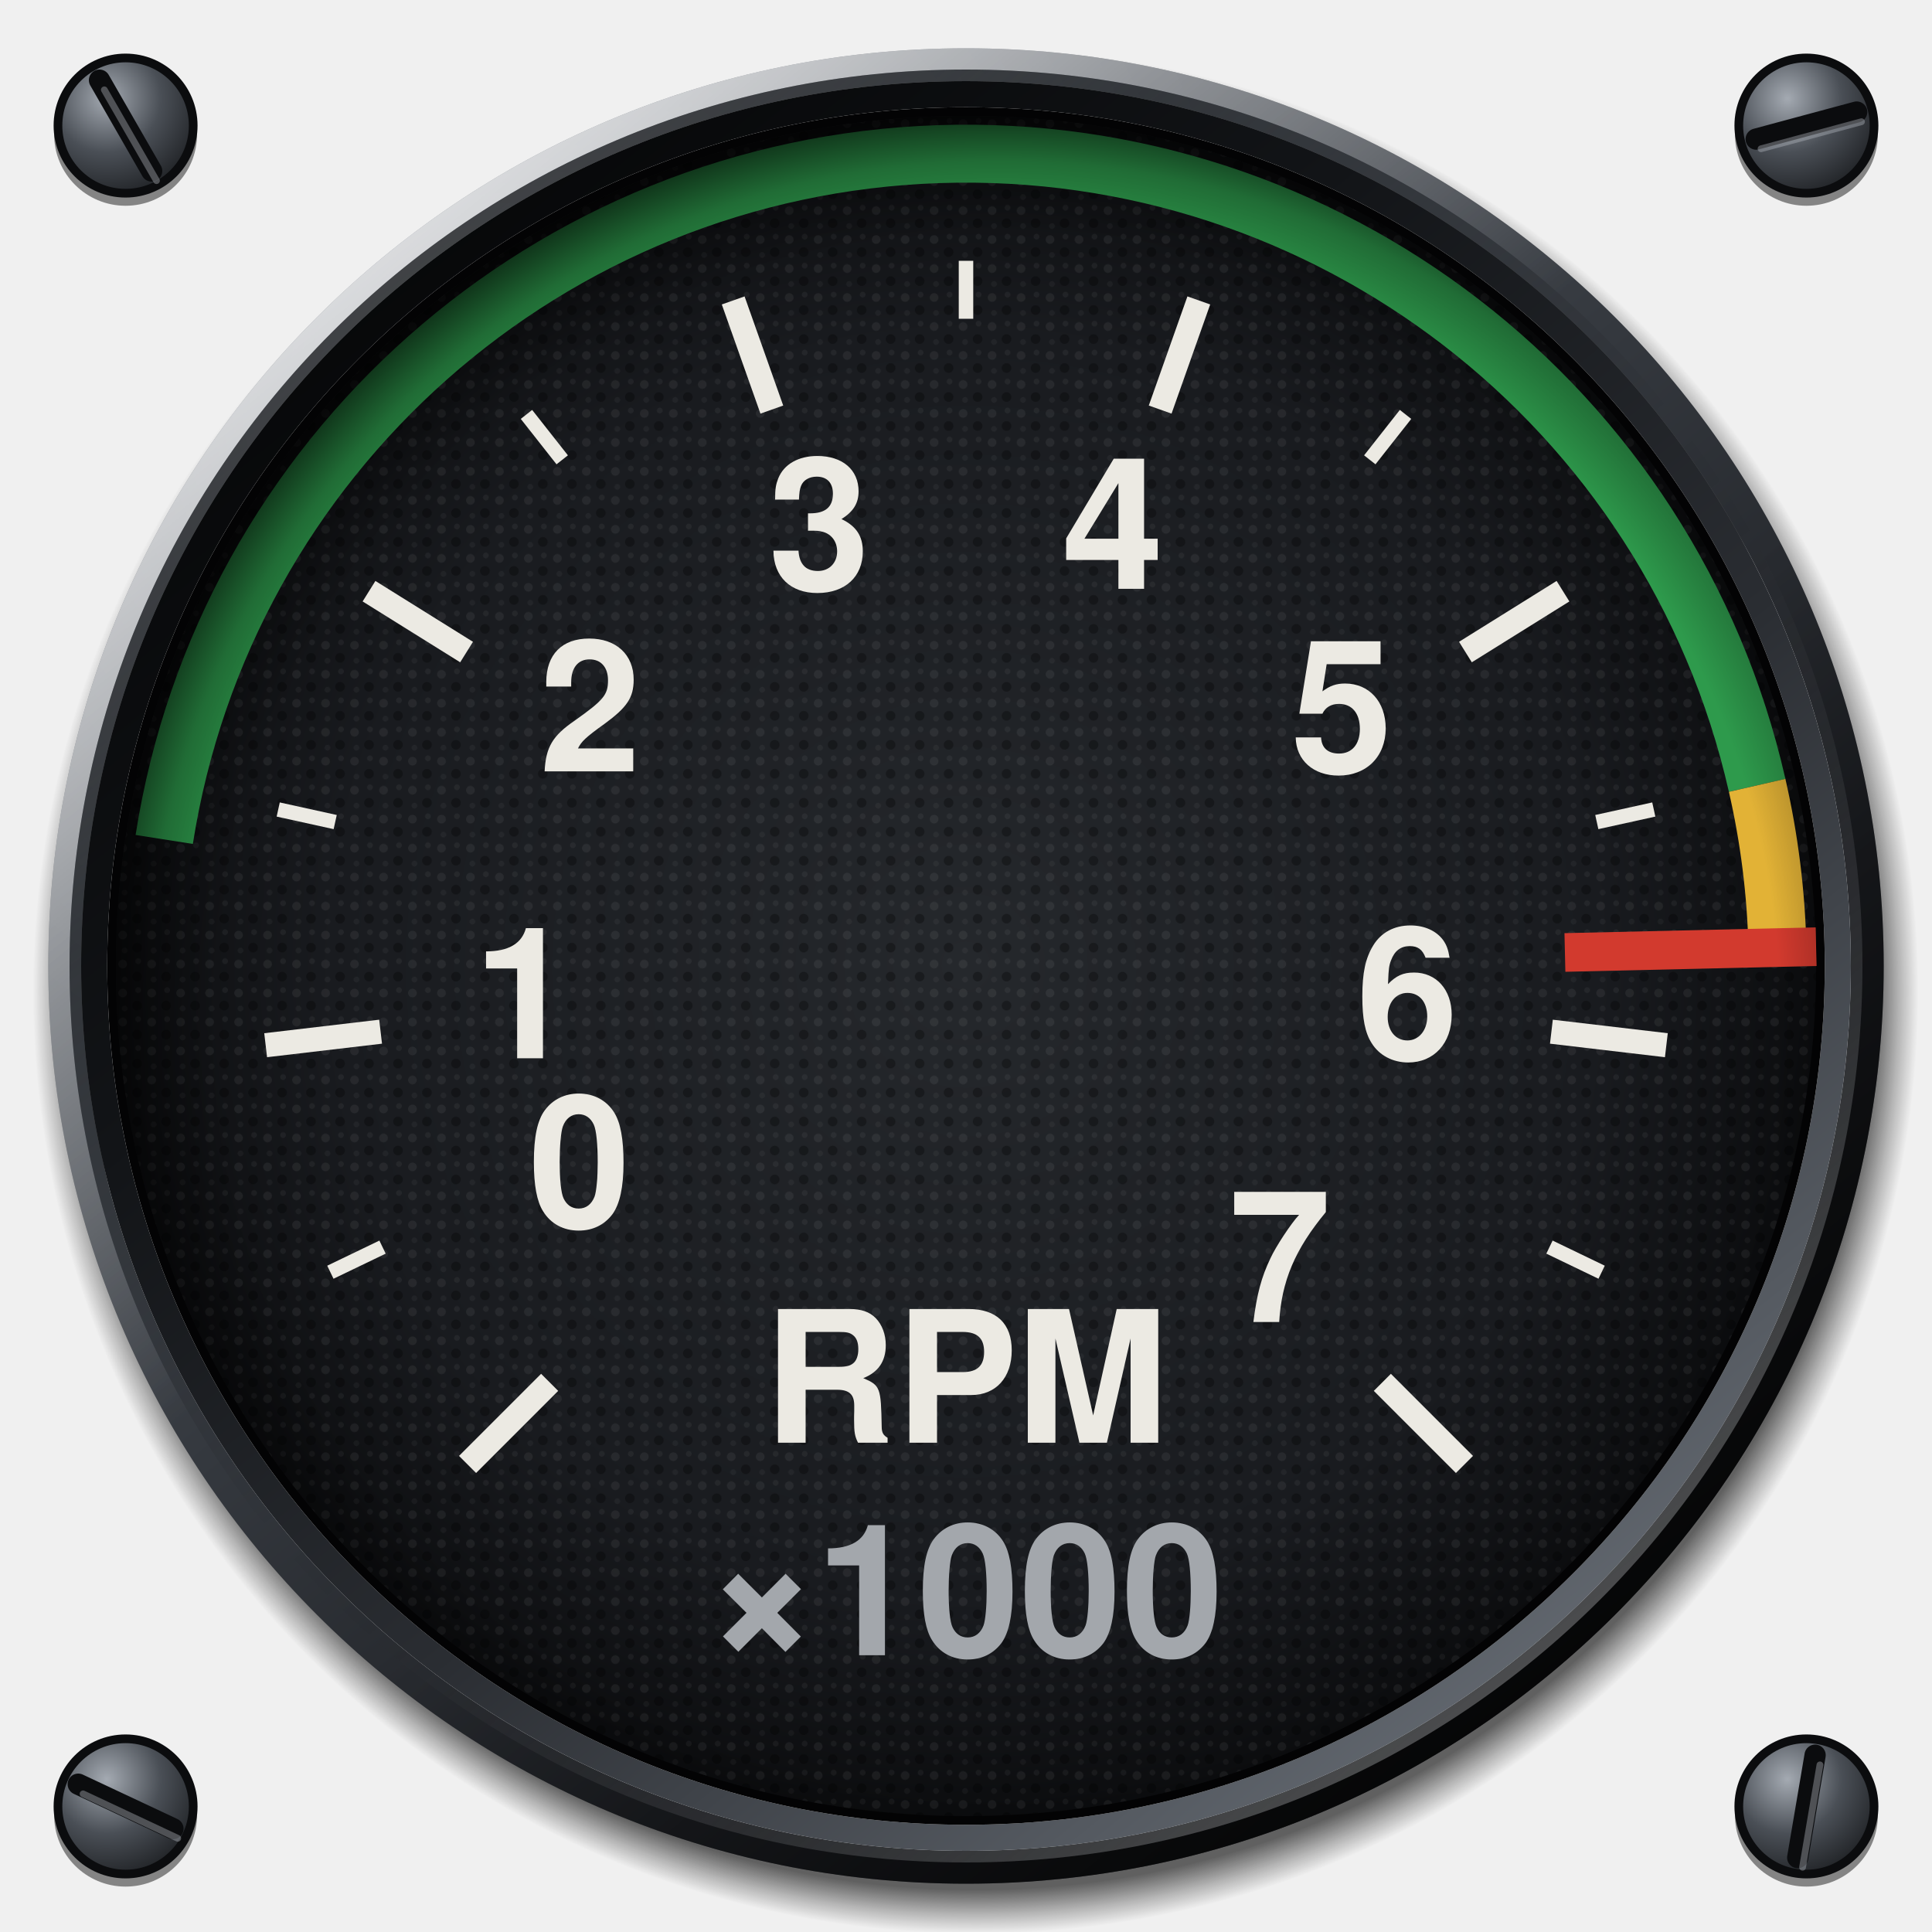
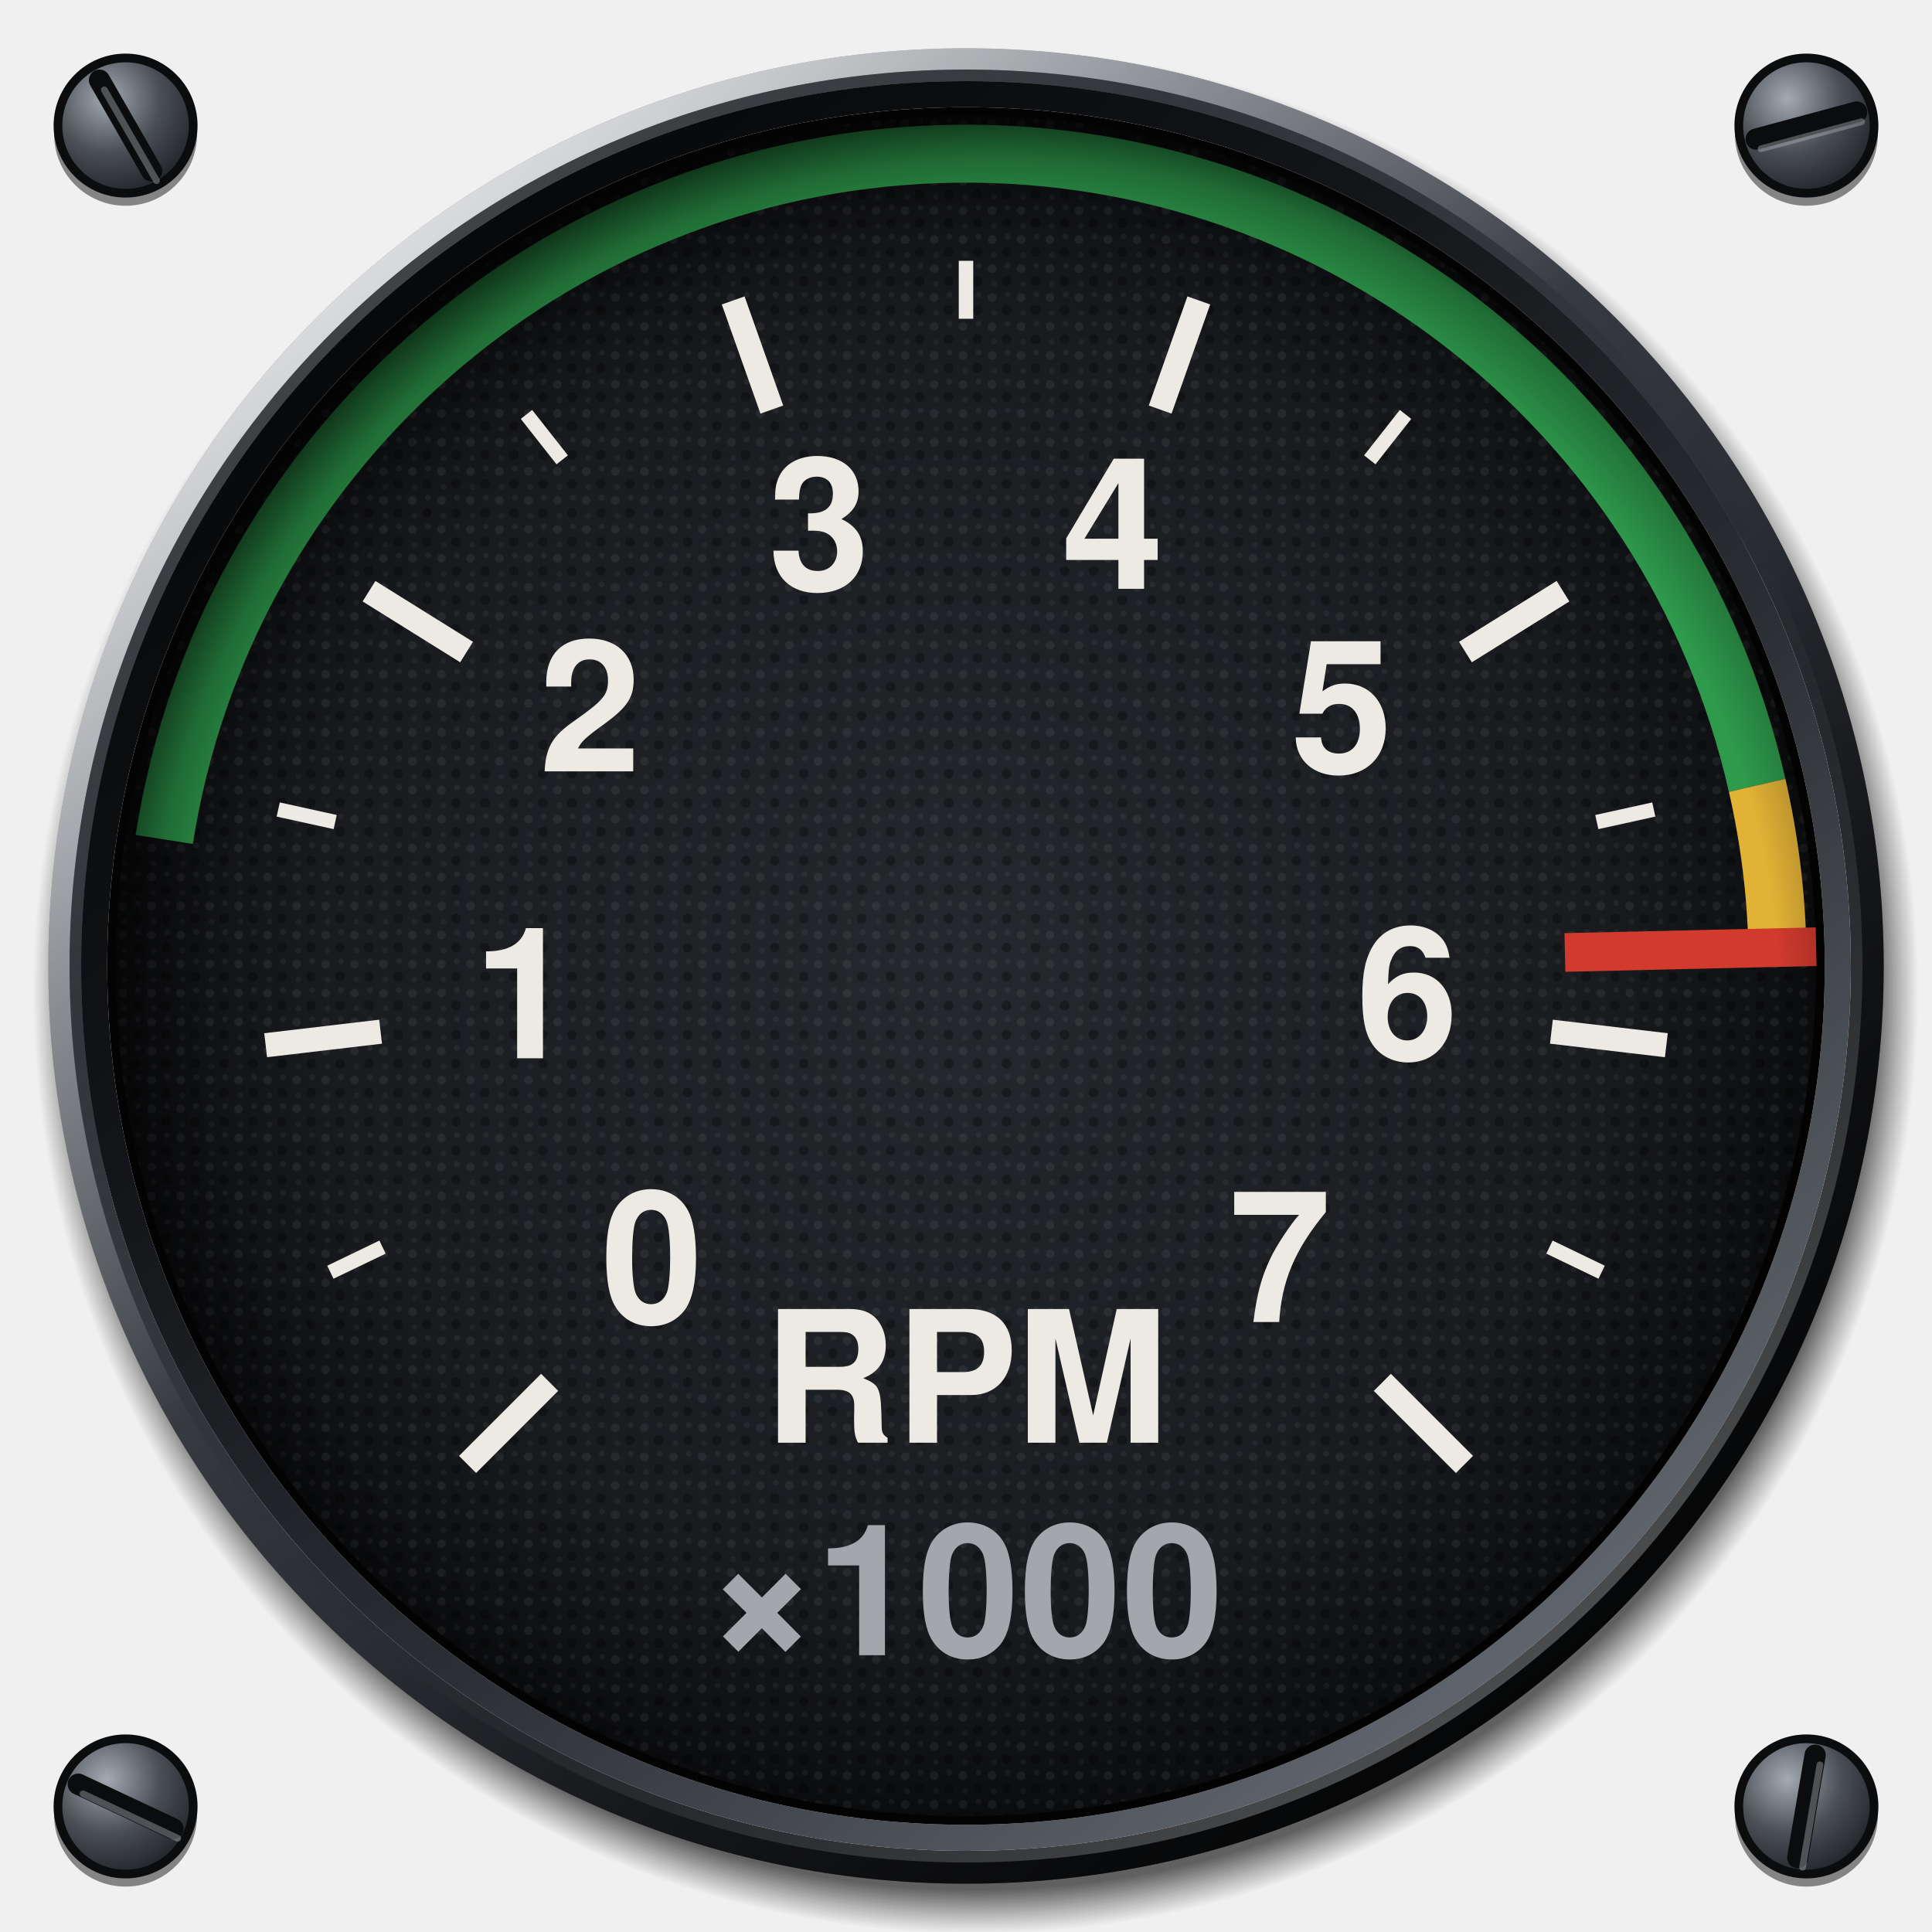
<svg xmlns="http://www.w3.org/2000/svg" viewBox="0 0 200 200" width="200" height="200">
  <defs>
    <radialGradient id="screw" cx="0.36" cy="0.3" r="0.8">
      <stop offset="0" stop-color="#A4AAB2" />
      <stop offset="0.5" stop-color="#4A4F56" />
      <stop offset="1" stop-color="#1A1C1F" />
    </radialGradient>
    <radialGradient id="cast" gradientUnits="userSpaceOnUse" cx="101" cy="102.6" r="97.6">
      <stop offset="0.953" stop-color="#000" stop-opacity="0.6" />
      <stop offset="0.98" stop-color="#000" stop-opacity="0.24" />
      <stop offset="1" stop-color="#000" stop-opacity="0" />
    </radialGradient>
    <linearGradient id="bezel" x1="0.14" y1="0.06" x2="0.86" y2="0.96">
      <stop offset="0" stop-color="#7C828B" />
      <stop offset="0.22" stop-color="#4C5158" />
      <stop offset="0.45" stop-color="#34383E" />
      <stop offset="0.72" stop-color="#1C1E22" />
      <stop offset="1" stop-color="#0B0C0E" />
    </linearGradient>
    <radialGradient id="sheen" gradientUnits="userSpaceOnUse" cx="52" cy="40" r="78">
      <stop offset="0" stop-color="#FFFFFF" stop-opacity="0.22" />
      <stop offset="0.5" stop-color="#FFFFFF" stop-opacity="0.07" />
      <stop offset="1" stop-color="#FFFFFF" stop-opacity="0" />
    </radialGradient>
    <linearGradient id="chamfer" x1="0.15" y1="0.08" x2="0.85" y2="0.94">
      <stop offset="0" stop-color="#FFFFFF" stop-opacity="0.75" />
      <stop offset="0.42" stop-color="#FFFFFF" stop-opacity="0" />
      <stop offset="0.58" stop-color="#000" stop-opacity="0" />
      <stop offset="1" stop-color="#000" stop-opacity="0.7" />
    </linearGradient>
    <linearGradient id="lip" x1="0.86" y1="0.96" x2="0.14" y2="0.06">
      <stop offset="0" stop-color="#6A7078" />
      <stop offset="0.4" stop-color="#2A2D32" />
      <stop offset="0.7" stop-color="#121417" />
      <stop offset="1" stop-color="#050607" />
    </linearGradient>
    <linearGradient id="lipedge" x1="0.14" y1="0.06" x2="0.86" y2="0.96">
      <stop offset="0" stop-color="#000" stop-opacity="0.6" />
      <stop offset="0.5" stop-color="#000" stop-opacity="0" />
      <stop offset="1" stop-color="#FFFFFF" stop-opacity="0.35" />
    </linearGradient>
    <radialGradient id="dial" cx="0.5" cy="0.5" r="0.5">
      <stop offset="0" stop-color="#25282C" />
      <stop offset="0.75" stop-color="#191B1F" />
      <stop offset="1" stop-color="#0C0D0F" />
    </radialGradient>
    <pattern id="grain" patternUnits="userSpaceOnUse" width="3" height="3">
      <circle cx="0.7" cy="0.8" r="0.45" fill="#FFFFFF" fill-opacity="0.06" />
      <circle cx="2.2" cy="2.1" r="0.5" fill="#000" fill-opacity="0.3" />
      <circle cx="2.3" cy="0.5" r="0.3" fill="#FFFFFF" fill-opacity="0.05" />
      <circle cx="0.9" cy="2.4" r="0.3" fill="#FFFFFF" fill-opacity="0.04" />
    </pattern>
    <radialGradient id="recess" gradientUnits="userSpaceOnUse" cx="103.4" cy="105" r="94">
      <stop offset="0.86" stop-color="#000" stop-opacity="0" />
      <stop offset="0.94" stop-color="#000" stop-opacity="0.3" />
      <stop offset="1" stop-color="#000" stop-opacity="0.72" />
    </radialGradient>
  </defs>
  <circle cx="13" cy="13.9" r="7.4" fill="#000" fill-opacity="0.45" />
  <circle cx="13" cy="13" r="7" fill="url(#screw)" stroke="#0B0C0E" stroke-width="0.9" />
  <line x1="10.3" y1="8.3" x2="15.7" y2="17.7" stroke="#0B0C0E" stroke-width="2.2" stroke-linecap="round" />
  <line x1="10.8" y1="9.3" x2="16.2" y2="18.7" stroke="#B4BAC2" stroke-opacity="0.4" stroke-width="0.7" stroke-linecap="round" />
  <circle cx="187" cy="13.9" r="7.4" fill="#000" fill-opacity="0.45" />
  <circle cx="187" cy="13" r="7" fill="url(#screw)" stroke="#0B0C0E" stroke-width="0.9" />
  <line x1="181.8" y1="14.4" x2="192.2" y2="11.6" stroke="#0B0C0E" stroke-width="2.2" stroke-linecap="round" />
  <line x1="182.3" y1="15.4" x2="192.7" y2="12.6" stroke="#B4BAC2" stroke-opacity="0.4" stroke-width="0.7" stroke-linecap="round" />
  <circle cx="13" cy="187.9" r="7.4" fill="#000" fill-opacity="0.45" />
  <circle cx="13" cy="187" r="7" fill="url(#screw)" stroke="#0B0C0E" stroke-width="0.9" />
  <line x1="8.1" y1="184.7" x2="17.9" y2="189.3" stroke="#0B0C0E" stroke-width="2.2" stroke-linecap="round" />
  <line x1="8.6" y1="185.7" x2="18.4" y2="190.3" stroke="#B4BAC2" stroke-opacity="0.4" stroke-width="0.7" stroke-linecap="round" />
  <circle cx="187" cy="187.9" r="7.4" fill="#000" fill-opacity="0.45" />
  <circle cx="187" cy="187" r="7" fill="url(#screw)" stroke="#0B0C0E" stroke-width="0.9" />
  <line x1="187.9" y1="181.7" x2="186.1" y2="192.3" stroke="#0B0C0E" stroke-width="2.2" stroke-linecap="round" />
  <line x1="188.4" y1="182.7" x2="186.6" y2="193.3" stroke="#B4BAC2" stroke-opacity="0.4" stroke-width="0.7" stroke-linecap="round" />
  <path d="M3.4 102.6a97.6 97.6 0 1 0 195.2 0a97.6 97.6 0 1 0 -195.2 0ZM9 102.6a92 92 0 1 1 184 0a92 92 0 1 1 -184 0Z" fill="url(#cast)" fill-rule="evenodd" />
  <path d="M5 100a95 95 0 1 0 190 0a95 95 0 1 0 -190 0ZM8.4 100a91.6 91.6 0 1 1 183.2 0a91.6 91.6 0 1 1 -183.2 0Z" fill="url(#bezel)" fill-rule="evenodd" />
  <path d="M5 100a95 95 0 1 0 190 0a95 95 0 1 0 -190 0ZM8.4 100a91.6 91.6 0 1 1 183.2 0a91.6 91.6 0 1 1 -183.2 0Z" fill="url(#sheen)" fill-rule="evenodd" />
  <circle cx="100" cy="100" r="93.9" fill="none" stroke="url(#chamfer)" stroke-width="2.2" />
  <circle cx="100" cy="100" r="92.2" fill="none" stroke="url(#lipedge)" stroke-width="1.2" />
  <path d="M8.4 100a91.6 91.6 0 1 0 183.2 0a91.6 91.6 0 1 0 -183.2 0ZM11.1 100a88.9 88.9 0 1 1 177.8 0a88.9 88.9 0 1 1 -177.8 0Z" fill="url(#lip)" fill-rule="evenodd" />
  <path d="M11.1 100a88.9 88.9 0 1 0 177.8 0a88.9 88.9 0 1 0 -177.8 0ZM12.5 100a87.5 87.5 0 1 1 175 0a87.5 87.5 0 1 1 -175 0Z" fill="#030304" fill-rule="evenodd" />
  <circle cx="100" cy="100" r="88" fill="url(#dial)" />
  <circle cx="100" cy="100" r="88" fill="url(#grain)" />
  <path d="M17 86.9A84 84 0 0 1 181.9 81.3" fill="none" stroke="#2E9A4C" stroke-width="6" />
  <path d="M181.9 81.3A84 84 0 0 1 184 98.1" fill="none" stroke="#E2B236" stroke-width="6" />
  <line x1="48.4" y1="151.6" x2="56.9" y2="143.1" stroke="#ECEAE3" stroke-width="2.5" stroke-linecap="butt" />
  <line x1="34.2" y1="131.7" x2="39.6" y2="129.1" stroke="#ECEAE3" stroke-width="1.5" stroke-linecap="butt" />
  <line x1="27.5" y1="108.2" x2="39.4" y2="106.8" stroke="#ECEAE3" stroke-width="2.5" stroke-linecap="butt" />
  <line x1="28.8" y1="83.8" x2="34.7" y2="85.1" stroke="#ECEAE3" stroke-width="1.5" stroke-linecap="butt" />
  <line x1="38.2" y1="61.2" x2="48.3" y2="67.5" stroke="#ECEAE3" stroke-width="2.5" stroke-linecap="butt" />
  <line x1="54.5" y1="42.9" x2="58.2" y2="47.6" stroke="#ECEAE3" stroke-width="1.5" stroke-linecap="butt" />
  <line x1="75.9" y1="31.1" x2="79.9" y2="42.4" stroke="#ECEAE3" stroke-width="2.5" stroke-linecap="butt" />
  <line x1="100" y1="27" x2="100" y2="33" stroke="#ECEAE3" stroke-width="1.5" stroke-linecap="butt" />
  <line x1="124.1" y1="31.1" x2="120.1" y2="42.4" stroke="#ECEAE3" stroke-width="2.5" stroke-linecap="butt" />
  <line x1="145.5" y1="42.9" x2="141.8" y2="47.6" stroke="#ECEAE3" stroke-width="1.5" stroke-linecap="butt" />
  <line x1="161.8" y1="61.2" x2="151.7" y2="67.5" stroke="#ECEAE3" stroke-width="2.5" stroke-linecap="butt" />
  <line x1="171.2" y1="83.8" x2="165.3" y2="85.1" stroke="#ECEAE3" stroke-width="1.5" stroke-linecap="butt" />
  <line x1="172.5" y1="108.2" x2="160.6" y2="106.8" stroke="#ECEAE3" stroke-width="2.5" stroke-linecap="butt" />
  <line x1="165.8" y1="131.7" x2="160.4" y2="129.1" stroke="#ECEAE3" stroke-width="1.5" stroke-linecap="butt" />
  <line x1="151.6" y1="151.6" x2="143.1" y2="143.1" stroke="#ECEAE3" stroke-width="2.5" stroke-linecap="butt" />
  <line x1="162" y1="98.6" x2="188" y2="98" stroke="#D23A2E" stroke-width="4" stroke-linecap="butt" />
-   <text x="60.0" y="122.6" font-size="19" font-family="Helvetica, Arial, sans-serif" font-weight="bold" fill="#ECEAE3" text-anchor="middle" dominant-baseline="central">0</text>
+   <text x="67.5" y="132.5" font-size="19" font-family="Helvetica, Arial, sans-serif" font-weight="bold" fill="#ECEAE3" text-anchor="middle" dominant-baseline="central">0</text>
  <text x="54.3" y="105.2" font-size="19" font-family="Helvetica, Arial, sans-serif" font-weight="bold" fill="#ECEAE3" text-anchor="middle" dominant-baseline="central">1</text>
  <text x="61.1" y="75.5" font-size="19" font-family="Helvetica, Arial, sans-serif" font-weight="bold" fill="#ECEAE3" text-anchor="middle" dominant-baseline="central">2</text>
  <text x="84.8" y="56.6" font-size="19" font-family="Helvetica, Arial, sans-serif" font-weight="bold" fill="#ECEAE3" text-anchor="middle" dominant-baseline="central">3</text>
  <text x="115.2" y="56.6" font-size="19" font-family="Helvetica, Arial, sans-serif" font-weight="bold" fill="#ECEAE3" text-anchor="middle" dominant-baseline="central">4</text>
  <text x="138.9" y="75.5" font-size="19" font-family="Helvetica, Arial, sans-serif" font-weight="bold" fill="#ECEAE3" text-anchor="middle" dominant-baseline="central">5</text>
  <text x="145.7" y="105.2" font-size="19" font-family="Helvetica, Arial, sans-serif" font-weight="bold" fill="#ECEAE3" text-anchor="middle" dominant-baseline="central">6</text>
  <text x="132.5" y="132.5" font-size="19" font-family="Helvetica, Arial, sans-serif" font-weight="bold" fill="#ECEAE3" text-anchor="middle" dominant-baseline="central">7</text>
  <text x="100" y="145" font-size="19" font-family="Helvetica, Arial, sans-serif" font-weight="bold" fill="#ECEAE3" text-anchor="middle" dominant-baseline="central">RPM</text>
  <text x="100" y="167" font-size="19" font-family="Helvetica, Arial, sans-serif" font-weight="bold" fill="#A3A7AC" text-anchor="middle" dominant-baseline="central">×1000</text>
  <path d="M12 100a88 88 0 1 0 176 0a88 88 0 1 0 -176 0ZM26 100a74 74 0 1 1 148 0a74 74 0 1 1 -148 0Z" fill="url(#recess)" fill-rule="evenodd" />
</svg>
